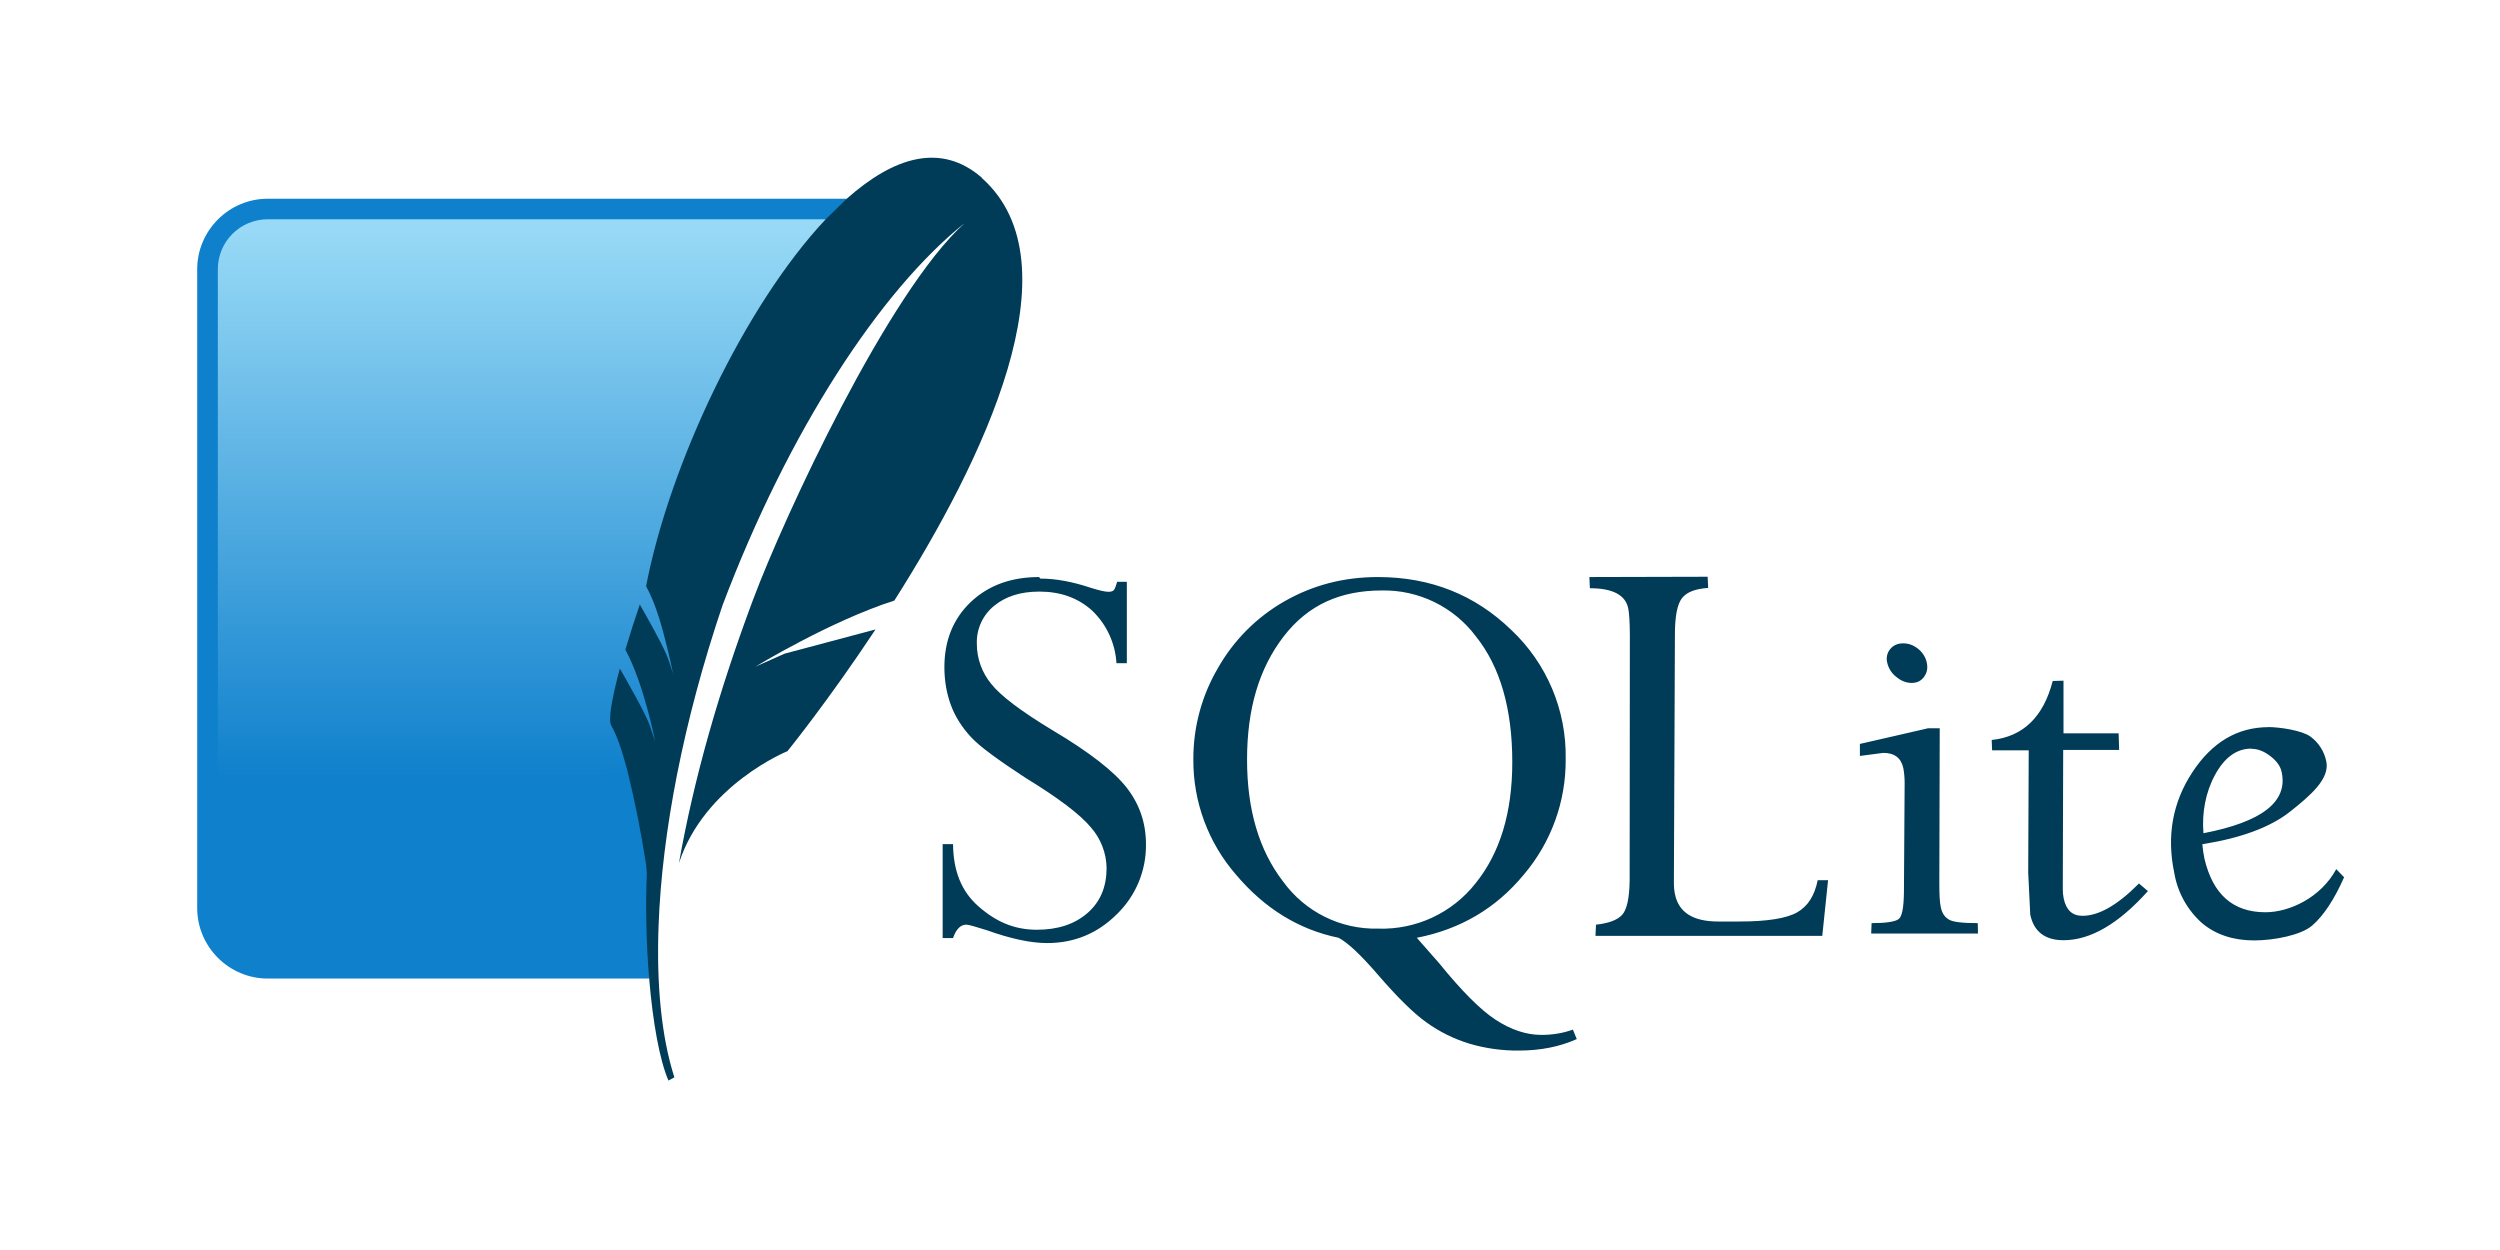
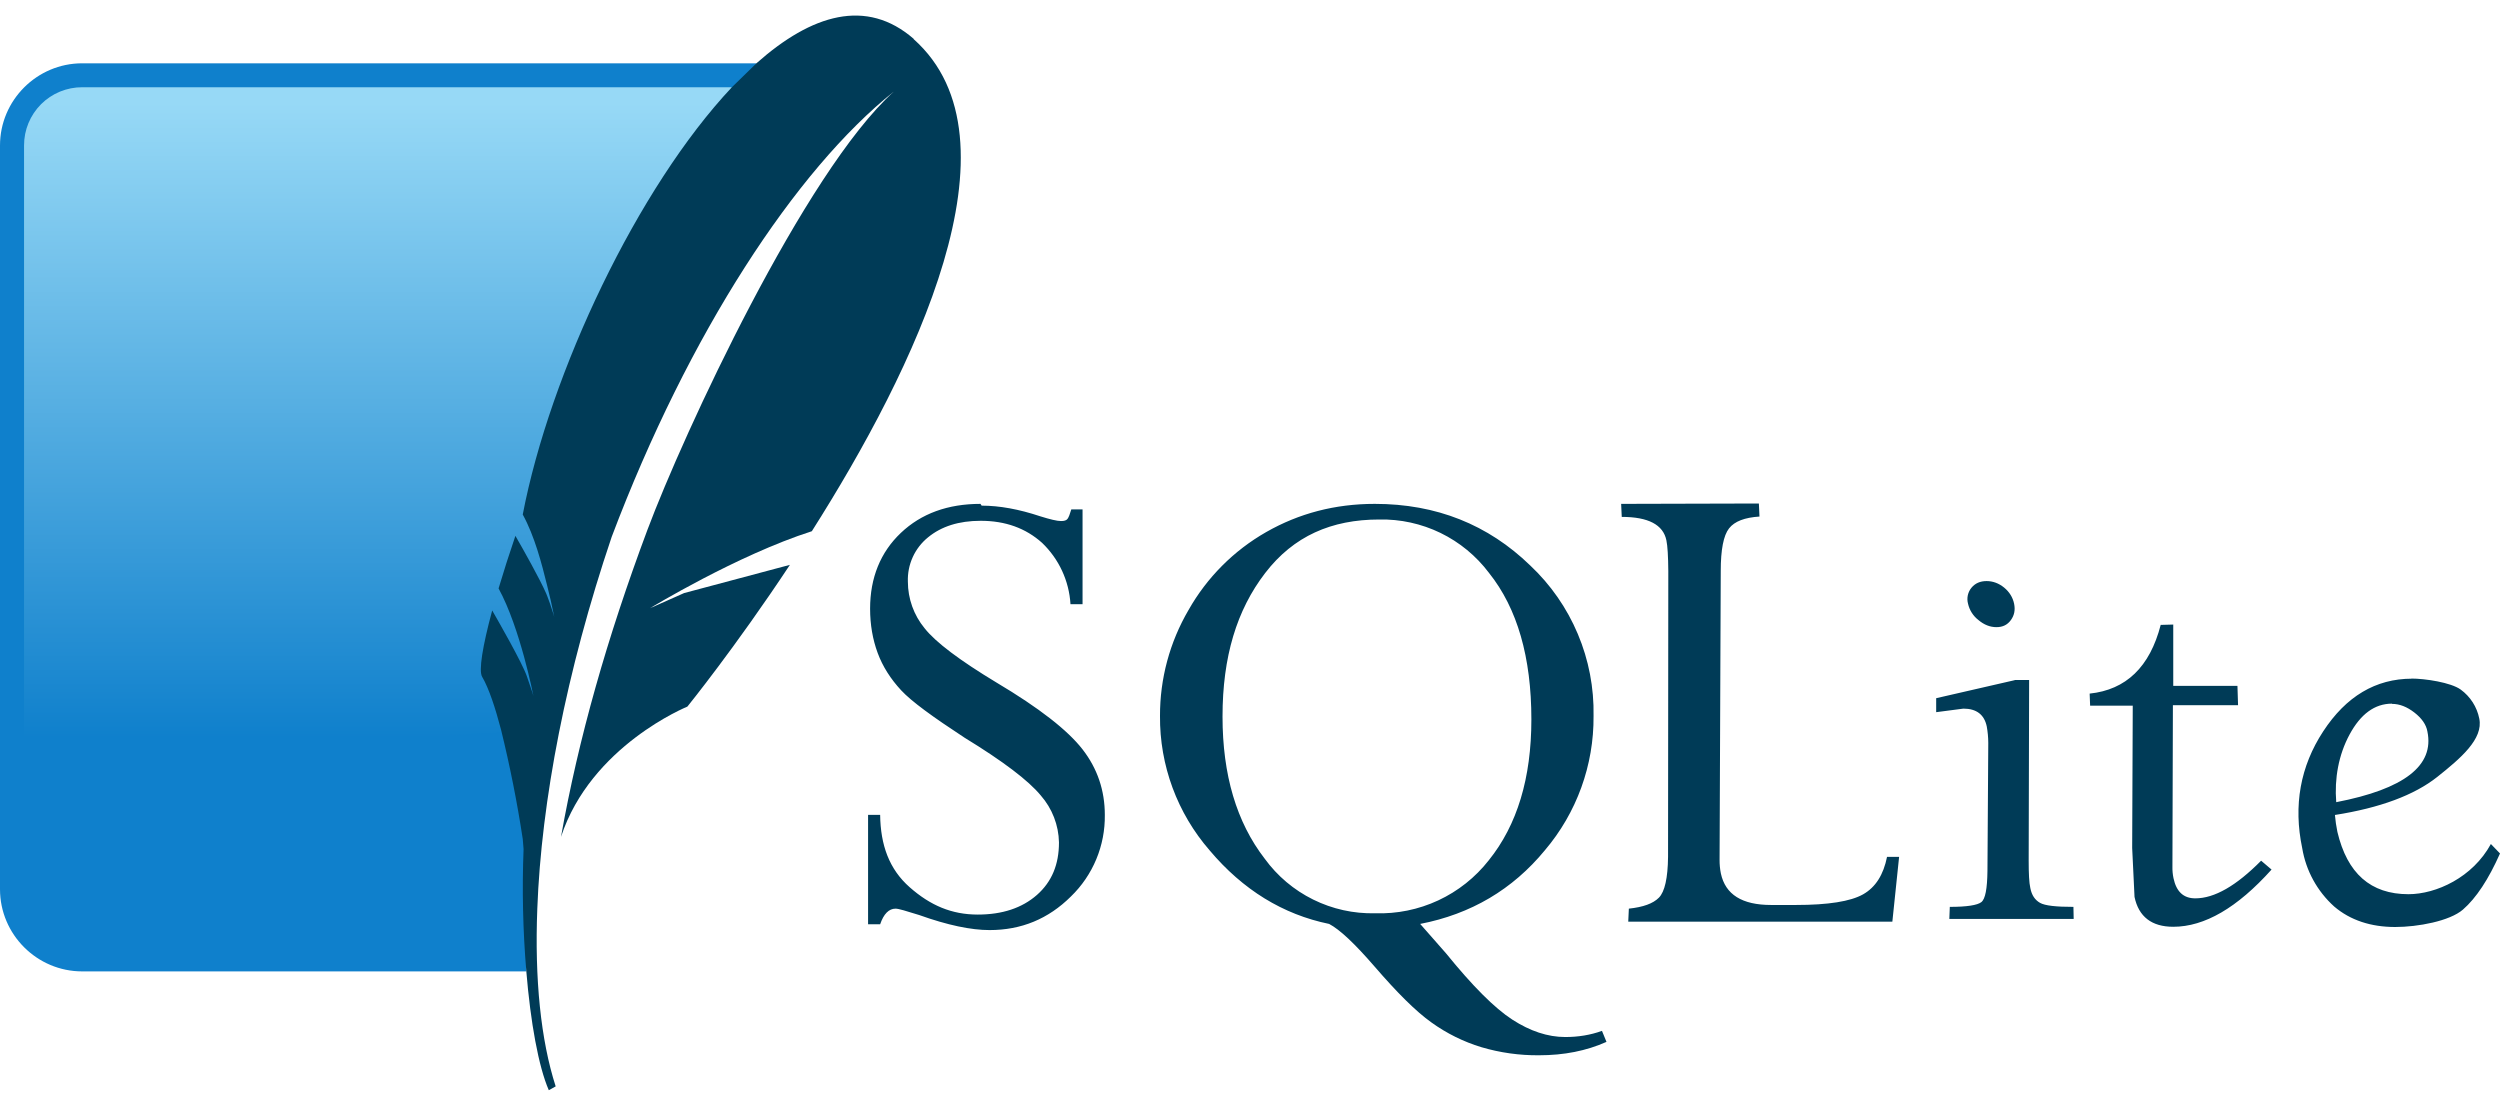
- <svg xmlns="http://www.w3.org/2000/svg" width="120" height="60" viewBox="0 0 24.576 12.291" preserveAspectRatio="xMidYMid">
+ <svg xmlns="http://www.w3.org/2000/svg" width="100" height="44" viewBox="0 0 100 44" fill="none">
+   <path d="M39.219 20.155C37.911 20.155 36.85 20.543 36.035 21.315C35.221 22.087 34.804 23.106 34.804 24.347C34.804 24.991 34.908 25.579 35.107 26.119C35.306 26.659 35.628 27.161 36.045 27.611C36.462 28.061 37.314 28.677 38.579 29.506C40.128 30.453 41.137 31.221 41.63 31.817C42.087 32.339 42.346 33.005 42.359 33.698C42.359 34.574 42.075 35.271 41.478 35.797C40.881 36.322 40.09 36.583 39.11 36.583C38.068 36.583 37.215 36.218 36.391 35.493C35.566 34.769 35.221 33.802 35.206 32.594H34.723V36.971H35.206C35.348 36.554 35.557 36.346 35.822 36.346C35.95 36.346 36.248 36.441 36.77 36.602C37.907 37.009 38.844 37.203 39.583 37.203C40.853 37.203 41.933 36.758 42.838 35.858C43.274 35.436 43.619 34.929 43.852 34.368C44.085 33.808 44.201 33.206 44.193 32.599C44.193 31.614 43.894 30.737 43.302 29.975C42.71 29.212 41.568 28.317 39.853 27.298C38.385 26.412 37.423 25.688 36.983 25.129C36.551 24.604 36.316 23.946 36.315 23.267C36.303 22.93 36.369 22.594 36.509 22.286C36.648 21.979 36.858 21.708 37.12 21.495C37.655 21.055 38.352 20.832 39.228 20.832C40.213 20.832 41.028 21.126 41.682 21.713C42.357 22.358 42.764 23.235 42.819 24.167H43.302V20.377H42.852C42.795 20.567 42.748 20.695 42.7 20.756C42.653 20.818 42.568 20.842 42.44 20.842C42.283 20.842 42.004 20.775 41.611 20.652C40.758 20.368 39.981 20.226 39.266 20.226L39.219 20.155ZM54.993 20.155C53.401 20.155 51.961 20.534 50.649 21.282C49.351 22.022 48.278 23.099 47.542 24.399C46.79 25.684 46.396 27.146 46.4 28.634C46.383 30.612 47.091 32.528 48.39 34.02C49.716 35.593 51.317 36.578 53.165 36.957C53.591 37.18 54.193 37.748 54.984 38.663C55.884 39.705 56.632 40.453 57.257 40.898C57.865 41.336 58.54 41.67 59.257 41.888C60.004 42.109 60.78 42.218 61.559 42.211C62.563 42.211 63.453 42.035 64.259 41.675L64.079 41.235C63.619 41.401 63.131 41.481 62.61 41.481C61.909 41.481 61.203 41.244 60.493 40.785C59.782 40.325 58.896 39.435 57.84 38.132L56.807 36.957C58.835 36.564 60.502 35.583 61.795 34.011C63.068 32.512 63.759 30.605 63.742 28.639C63.764 27.514 63.55 26.397 63.113 25.36C62.677 24.323 62.028 23.389 61.208 22.618C59.522 20.984 57.452 20.155 54.993 20.155ZM64.846 20.155L64.87 20.676C65.931 20.676 66.528 20.988 66.656 21.614C66.703 21.836 66.727 22.253 66.732 22.845L66.722 34.271C66.713 35.124 66.59 35.669 66.357 35.906C66.125 36.142 65.727 36.285 65.154 36.346L65.13 36.867H75.694L75.964 34.276H75.481C75.339 34.986 75.026 35.489 74.524 35.773C74.022 36.057 73.127 36.199 71.838 36.199H70.843C69.683 36.199 69.015 35.782 68.835 34.939C68.799 34.761 68.782 34.58 68.783 34.399L68.83 22.841C68.83 21.988 68.939 21.419 69.162 21.135C69.384 20.851 69.792 20.7 70.379 20.662L70.355 20.14L64.846 20.155ZM55.164 20.78C56.013 20.762 56.855 20.946 57.62 21.317C58.384 21.689 59.049 22.237 59.56 22.916C60.697 24.338 61.255 26.299 61.255 28.776C61.255 31.126 60.687 33.002 59.55 34.413C59.012 35.099 58.32 35.648 57.53 36.016C56.739 36.384 55.874 36.56 55.003 36.531C54.145 36.551 53.295 36.363 52.526 35.982C51.757 35.602 51.092 35.041 50.588 34.347C49.46 32.888 48.901 30.993 48.901 28.663C48.901 26.27 49.47 24.399 50.607 22.921C51.743 21.443 53.259 20.78 55.173 20.78H55.164ZM79.465 23.243C79.209 23.243 79.01 23.329 78.863 23.504C78.789 23.592 78.738 23.696 78.713 23.808C78.688 23.921 78.691 24.037 78.721 24.148C78.779 24.408 78.927 24.64 79.138 24.802C79.361 24.991 79.602 25.086 79.858 25.086C80.114 25.086 80.299 24.991 80.436 24.802C80.573 24.612 80.616 24.399 80.564 24.148C80.512 23.897 80.374 23.674 80.166 23.504C79.957 23.333 79.716 23.243 79.465 23.243ZM86.428 24.996C85.993 26.682 85.04 27.592 83.586 27.744L83.605 28.227H85.31L85.287 33.921L85.381 35.877C85.547 36.668 86.068 37.071 86.93 37.071C88.181 37.071 89.489 36.313 90.862 34.783L90.445 34.428C89.451 35.432 88.579 35.934 87.812 35.934C87.338 35.934 87.054 35.664 86.94 35.129C86.908 34.978 86.894 34.823 86.897 34.669L86.916 28.208H89.522L89.498 27.436H86.93V24.982L86.428 24.996ZM96.48 27.147C95.026 27.147 93.842 27.857 92.928 29.255C92.013 30.652 91.729 32.215 92.089 33.93C92.239 34.829 92.69 35.651 93.368 36.261C94.012 36.81 94.837 37.08 95.808 37.08C96.717 37.08 97.987 36.843 98.517 36.384C99.048 35.924 99.545 35.166 100 34.139L99.635 33.76C98.91 35.096 97.447 35.768 96.338 35.768C94.822 35.768 93.889 34.934 93.496 33.276C93.45 33.053 93.417 32.827 93.397 32.599C95.197 32.315 96.57 31.808 97.494 31.074C98.418 30.339 99.342 29.558 99.171 28.743C99.078 28.276 98.812 27.862 98.427 27.582C98.034 27.298 97.006 27.142 96.438 27.142L96.48 27.147ZM80.583 27.208L77.447 27.928V28.487L78.536 28.345C79.057 28.345 79.37 28.582 79.47 29.056C79.509 29.273 79.53 29.493 79.531 29.714L79.498 34.84C79.489 35.55 79.413 35.962 79.252 36.086C79.091 36.209 78.669 36.275 77.992 36.275L77.973 36.758H82.947L82.937 36.275C82.246 36.275 81.8 36.228 81.601 36.114C81.402 36 81.27 35.816 81.213 35.522C81.165 35.309 81.147 34.944 81.147 34.432L81.165 27.199H80.597L80.583 27.208ZM95.685 28.156C95.988 28.156 96.281 28.274 96.575 28.501C96.869 28.729 97.049 28.985 97.096 29.259C97.38 30.624 96.172 31.562 93.449 32.087C93.373 31.14 93.543 30.193 93.984 29.378C94.424 28.563 94.988 28.146 95.68 28.146L95.685 28.156Z" fill="#003B57" />
+   <path d="M30.26 2.532H3.288C1.478 2.532 0 4.01 0 5.82V35.569C0 37.378 1.478 38.856 3.288 38.856H21.052C20.848 30.017 23.87 12.864 30.26 2.542V2.532Z" fill="#0F80CC" />
+   <path d="M29.28 3.49H3.288C2.982 3.489 2.68 3.549 2.397 3.665C2.115 3.782 1.858 3.953 1.642 4.169C1.426 4.386 1.255 4.642 1.138 4.925C1.021 5.207 0.962 5.51 0.962 5.816V33.385C6.85 31.126 15.68 29.179 21.791 29.264C23.023 22.845 26.623 10.316 29.276 3.485L29.28 3.49Z" fill="url(#paint0_linear_572_3534)" />
+   <path d="M36.551 1.557C34.657 -0.092 32.468 0.572 30.261 2.528L29.28 3.485C25.505 7.497 21.999 14.915 20.91 20.581C21.383 21.443 21.668 22.537 21.886 23.423L22.028 24.011L22.17 24.674C22.17 24.674 22.137 24.546 21.999 24.143L21.904 23.883C21.887 23.835 21.868 23.788 21.848 23.741C21.601 23.172 20.919 21.959 20.616 21.434C20.378 22.13 20.154 22.832 19.943 23.537C20.81 25.119 21.336 27.834 21.336 27.834C21.336 27.834 21.289 27.658 21.071 27.042C20.881 26.498 19.915 24.816 19.688 24.418C19.299 25.858 19.143 26.834 19.285 27.071C19.555 27.53 19.815 28.321 20.043 29.193C20.397 30.635 20.687 32.092 20.91 33.561L20.943 33.963C20.88 35.592 20.916 37.223 21.052 38.847C21.222 40.898 21.54 42.66 21.952 43.608L22.227 43.456C21.63 41.599 21.383 39.16 21.492 36.351C21.653 32.054 22.643 26.877 24.467 21.476C27.546 13.329 31.833 6.791 35.751 3.665C32.179 6.886 27.347 17.327 25.898 21.192C24.278 25.522 23.131 29.577 22.44 33.475C23.634 29.828 27.494 28.265 27.494 28.265C27.494 28.265 29.389 25.929 31.596 22.594L27.366 23.722L26.002 24.328C26.002 24.328 29.484 22.206 32.473 21.249C36.58 14.778 41.056 5.583 36.547 1.566" fill="#003B57" />
  <defs>
-     <linearGradient x1="5.586" y1="2.286" x2="5.586" y2="8.117" id="A" gradientUnits="userSpaceOnUse">
-       <stop stop-color="#97d9f6" offset="0%" />
-       <stop stop-color="#0f80cc" offset="92.024%" />
-       <stop stop-color="#0f80cc" offset="100%" />
+     <linearGradient id="paint0_linear_572_3534" x1="17.291" y1="4.105" x2="17.291" y2="31.727" gradientUnits="userSpaceOnUse">
+       <stop stop-color="#97D9F6" />
+       <stop offset="0.92" stop-color="#0F80CC" />
+       <stop offset="1" stop-color="#0F80CC" />
    </linearGradient>
  </defs>
-   <path d="M10.215 5.674c-.276 0-.5.082-.672.245s-.26.378-.26.64c0 .136.022.26.064.374s.11.22.198.315.268.225.535.4c.327.2.54.362.644.488a.62.62 0 0 1 .154.397c0 .185-.06.332-.186.443s-.293.166-.5.166c-.22 0-.4-.077-.574-.23s-.247-.357-.25-.612h-.102v.924h.102c.03-.088.074-.132.13-.132.027 0 .09.02.2.054.24.086.438.127.594.127.268 0 .496-.094.687-.284a.94.94 0 0 0 .286-.688c0-.208-.063-.393-.188-.554s-.366-.35-.728-.565c-.31-.187-.513-.34-.606-.458a.62.62 0 0 1-.141-.393.46.46 0 0 1 .17-.374c.113-.093.26-.14.445-.14.208 0 .38.062.518.186a.78.78 0 0 1 .24.518h.102v-.8h-.095c-.012.04-.022.067-.032.08s-.028.018-.055.018c-.033 0-.092-.014-.175-.04-.18-.06-.344-.09-.495-.09zm3.33 0c-.336 0-.64.08-.917.238a1.75 1.75 0 0 0-.656.658 1.76 1.76 0 0 0-.241.894 1.71 1.71 0 0 0 .42 1.137c.28.332.618.54 1.008.62.09.047.217.167.384.36.19.22.348.378.48.472a1.44 1.44 0 0 0 .422.209 1.66 1.66 0 0 0 .486.068c.212 0 .4-.037.57-.113l-.038-.093c-.097.035-.2.052-.31.052-.148 0-.297-.05-.447-.147s-.337-.285-.56-.56l-.218-.248c.428-.083.78-.29 1.053-.622a1.73 1.73 0 0 0 .411-1.134 1.7 1.7 0 0 0-.535-1.271c-.356-.345-.793-.52-1.312-.52zm2.08 0l.005.11c.224 0 .35.066.377.198.01.047.015.135.016.26l-.002 2.412c-.002.18-.028.295-.077.345s-.133.08-.254.093l-.005.11h2.23l.057-.547h-.102c-.03.15-.096.256-.202.316s-.295.09-.567.09h-.21c-.245 0-.386-.088-.424-.266a.56.56 0 0 1-.011-.114l.01-2.44c0-.18.023-.3.07-.36s.133-.092.257-.1l-.005-.11zm-2.044.132a1.13 1.13 0 0 1 .928.451c.24.3.358.714.358 1.237 0 .496-.12.892-.36 1.19a1.17 1.17 0 0 1-.96.447 1.12 1.12 0 0 1-.932-.461c-.238-.308-.356-.708-.356-1.2 0-.505.12-.9.36-1.212s.56-.452.964-.452zm5.13.52c-.054 0-.096.018-.127.055a.15.15 0 0 0-.03.136.24.24 0 0 0 .088.138c.047.04.098.06.152.06s.093-.02.122-.06.038-.085.027-.138-.04-.1-.084-.136-.094-.055-.147-.055zm1.47.37c-.092.356-.293.548-.6.58l.004.102h.36L19.94 8.58l.02.413c.035.167.145.252.327.252.264 0 .54-.16.83-.483l-.088-.075c-.21.212-.394.318-.556.318-.1 0-.16-.057-.184-.17a.43.43 0 0 1-.009-.097l.004-1.364h.55l-.005-.163h-.542v-.518zm2.122.454c-.307 0-.557.15-.75.445s-.253.625-.177.987a.85.85 0 0 0 .27.492c.136.116.31.173.515.173.192 0 .46-.05.572-.147s.217-.257.313-.474l-.077-.08c-.153.282-.462.424-.696.424-.32 0-.517-.176-.6-.526a1.279 1.279 0 0 1-.021-.143c.38-.06.67-.167.865-.322s.39-.32.354-.492a.4.4 0 0 0-.157-.245c-.083-.06-.3-.093-.42-.093zm-3.356.013l-.662.152v.118l.23-.03c.11 0 .176.05.197.15a.81.81 0 0 1 .013.139l-.007 1.082c-.002.15-.018.237-.052.263s-.123.04-.266.04l-.004.102h1.05l-.002-.102c-.146 0-.24-.01-.282-.034s-.07-.063-.082-.125c-.01-.045-.014-.122-.014-.23l.004-1.527h-.12zm3.188.2c.064 0 .126.025.188.073s.1.102.11.16c.06.288-.195.486-.77.597-.016-.2.02-.4.113-.572s.212-.26.358-.26z" fill="#003b57" />
-   <path d="M8.324 1.954H2.63c-.382 0-.694.312-.694.694v6.28c0 .382.312.694.694.694h3.75c-.043-1.866.595-5.487 1.944-7.666z" fill="#0f80cc" />
-   <path d="M8.117 2.156H2.63a.49.49 0 0 0-.491.491v5.82c1.243-.477 3.107-.888 4.397-.87.26-1.355 1.02-4 1.58-5.442z" fill="url(#A)" />
-   <path d="M9.652 1.748c-.4-.348-.862-.208-1.328.205l-.207.202C7.32 3.002 6.58 4.568 6.35 5.764c.1.182.16.413.206.6l.03.124.03.14s-.007-.027-.036-.112l-.02-.055a.638.638 0 0 0-.012-.03c-.052-.12-.196-.376-.26-.487a12.165 12.165 0 0 0-.142.444c.183.334.294.907.294.907s-.01-.037-.056-.167c-.04-.115-.244-.47-.292-.554-.082.304-.115.51-.085.56.057.097.112.264.16.448a10.41 10.41 0 0 1 .183.922l.007.085A8.46 8.46 0 0 0 6.38 9.62c.036.433.103.805.19 1.005l.058-.032c-.126-.392-.178-.907-.155-1.5.034-.907.243-2 .628-3.14.65-1.72 1.555-3.1 2.382-3.76-.754.68-1.774 2.884-2.08 3.7-.342.914-.584 1.77-.73 2.593.252-.77 1.067-1.1 1.067-1.1s.4-.493.866-1.197l-.893.238-.288.128s.735-.448 1.366-.65c.867-1.366 1.812-3.307.86-4.155" fill="#003b57" />
</svg>
